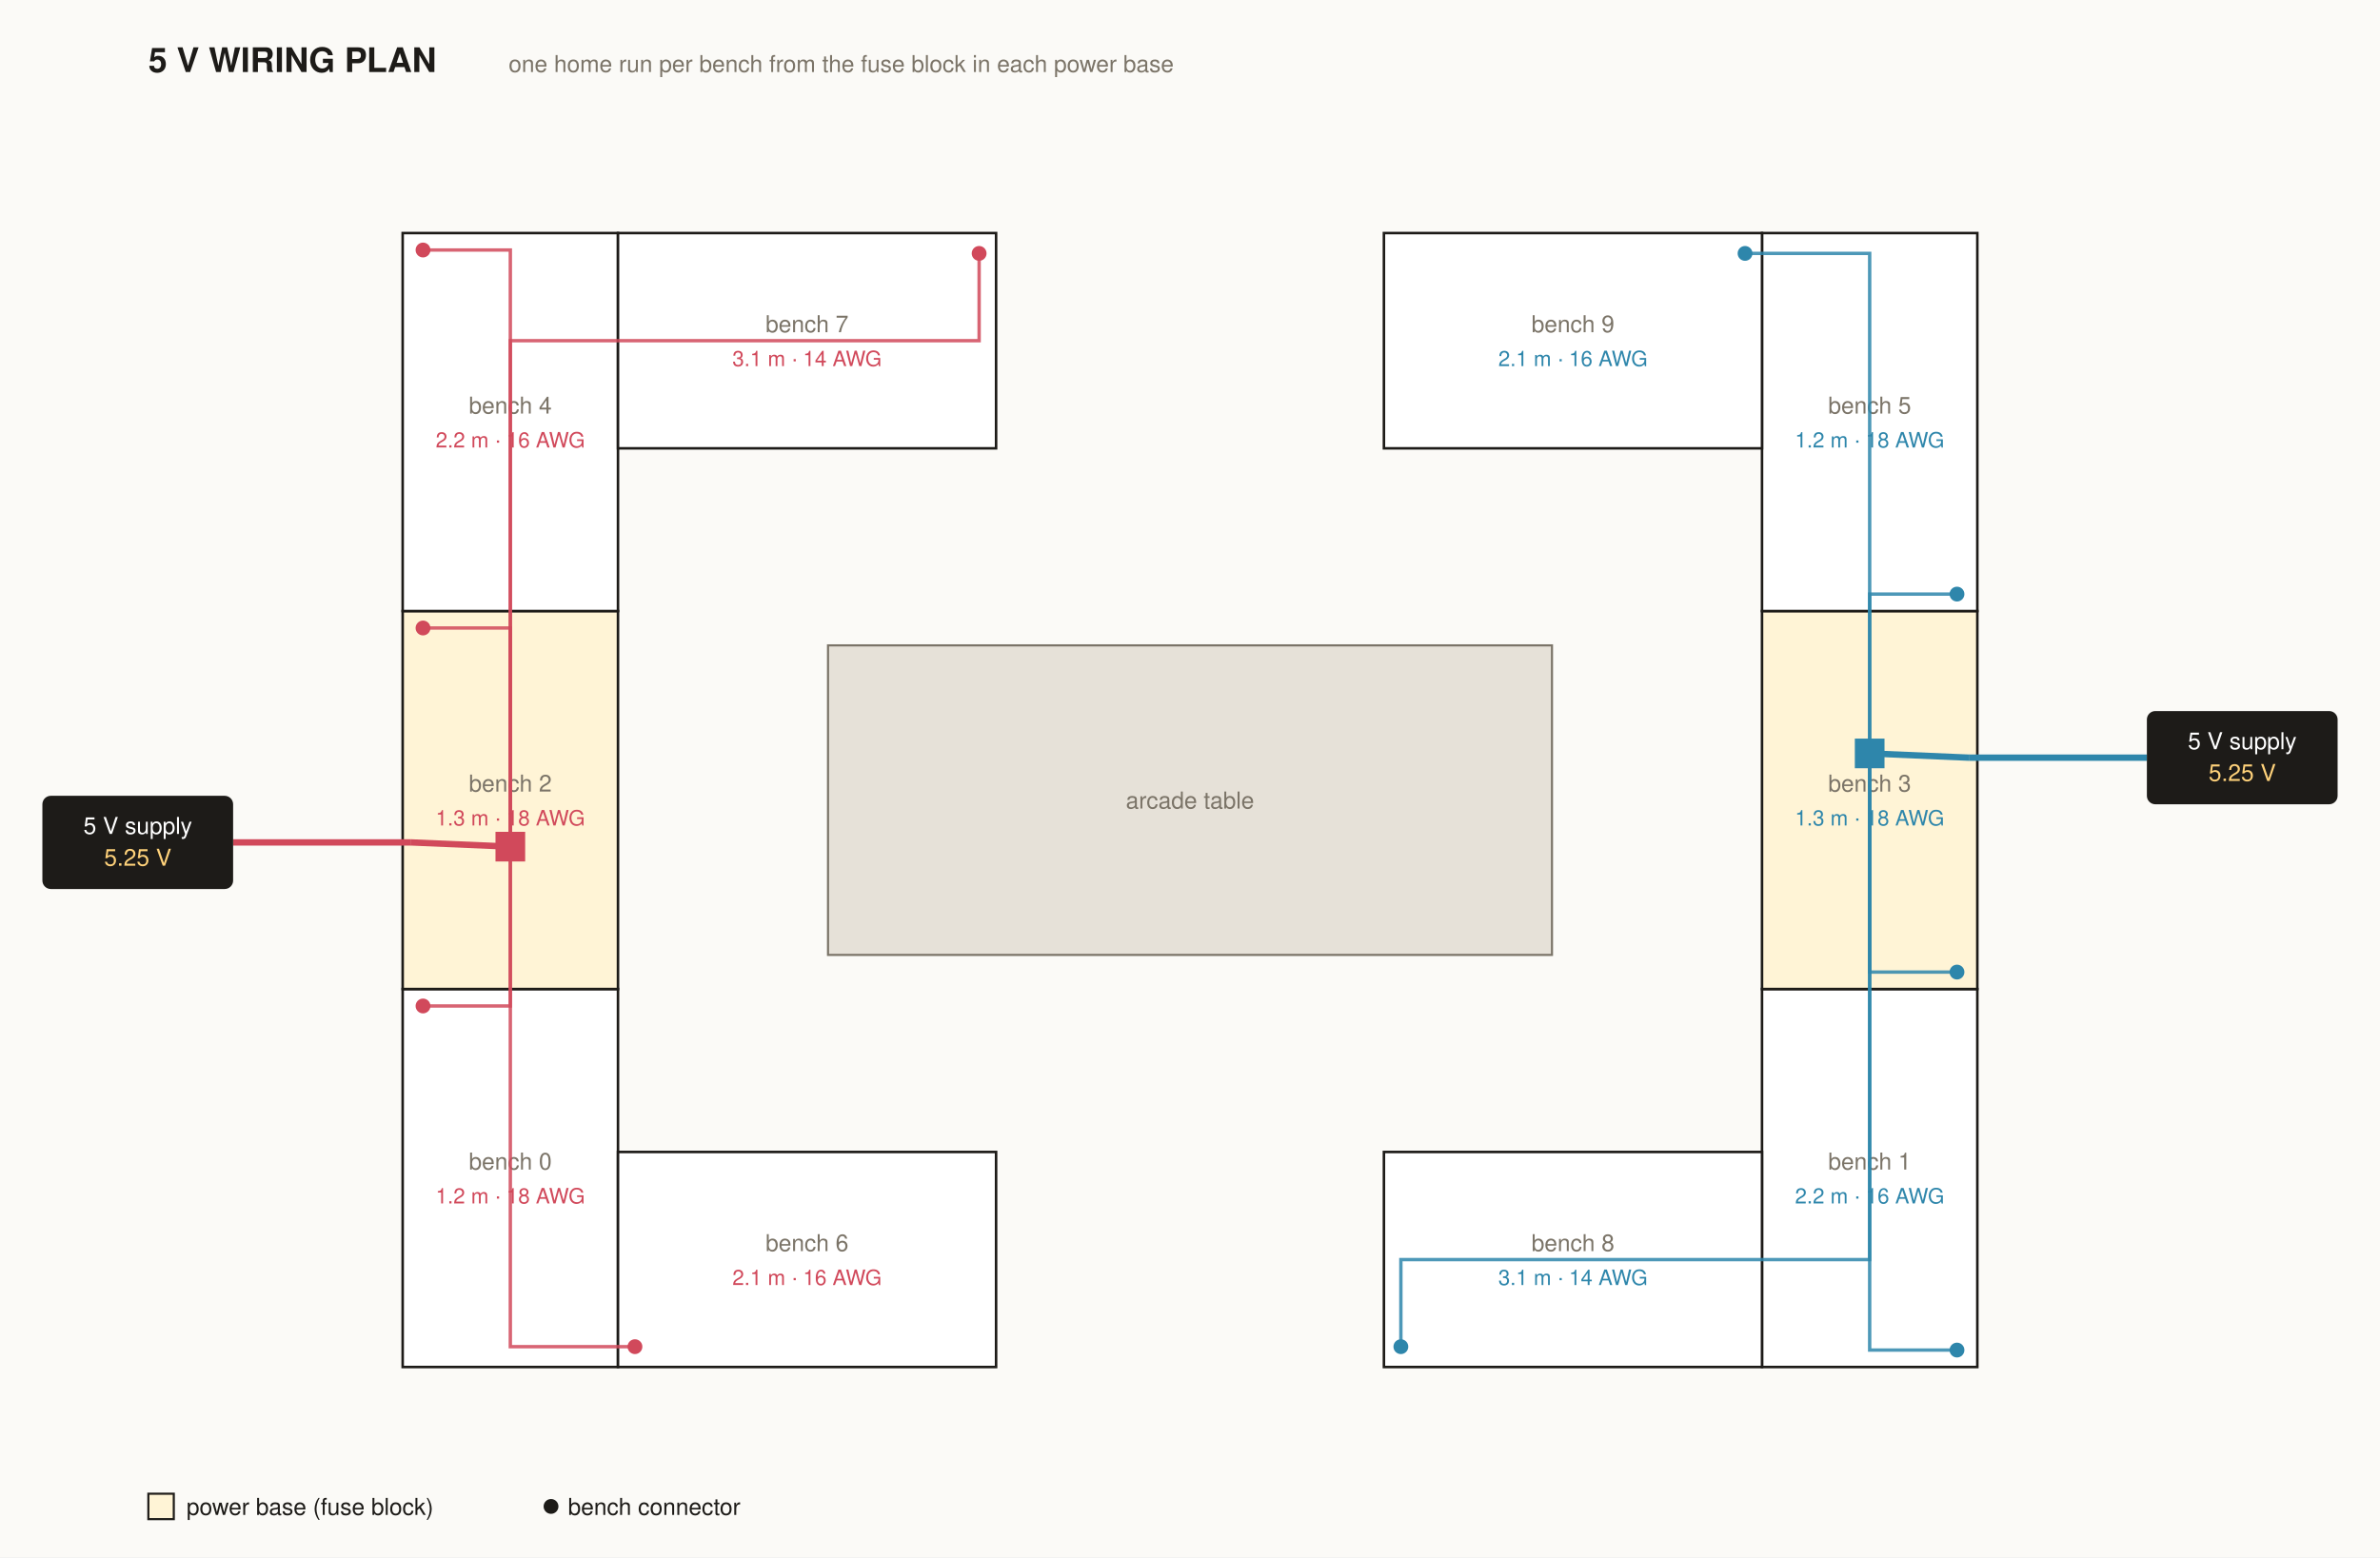
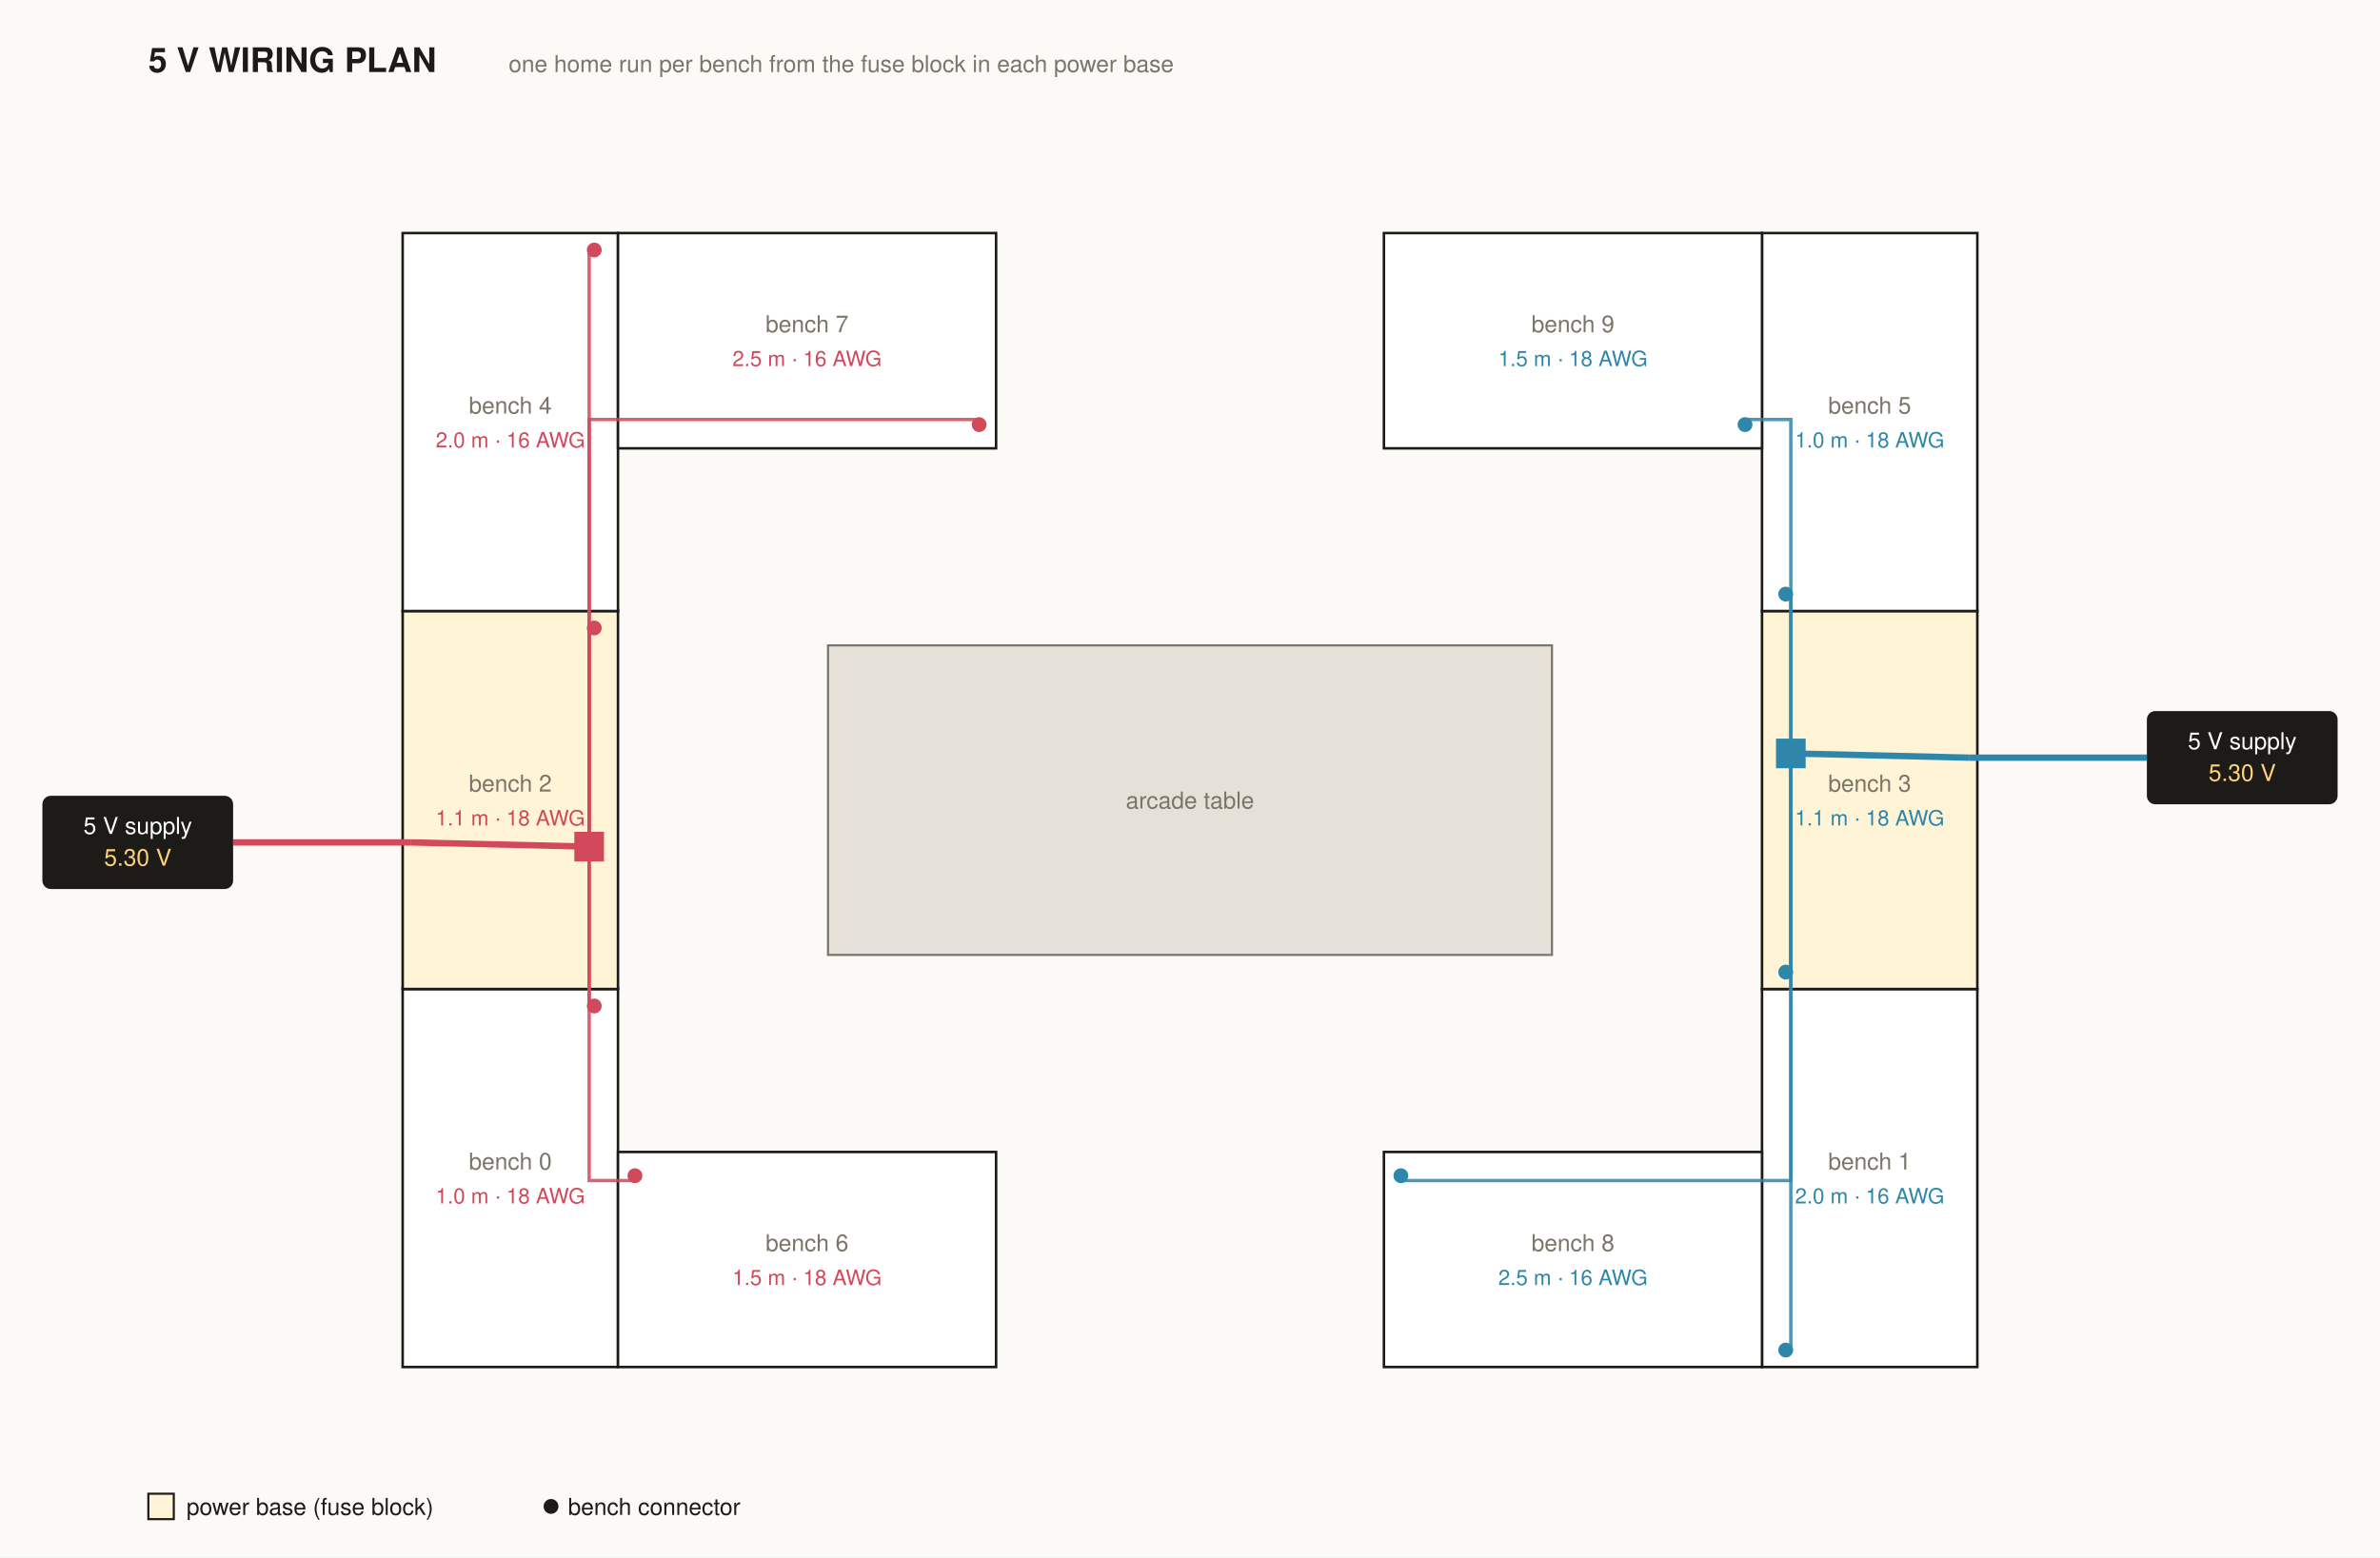
<svg xmlns="http://www.w3.org/2000/svg" viewBox="0 0 1123 735" width="1123" height="735" font-family="Helvetica, Arial, sans-serif" font-size="11">
  <rect width="1123" height="735" fill="#fbfaf7" />
  <text x="70" y="34" font-size="16" font-weight="bold" fill="#1d1b18">5 V WIRING PLAN</text>
  <text x="240" y="34" fill="#7b7468">one home run per bench from the fuse block in each power base</text>
  <rect x="390.7" y="304.6" width="341.6" height="146.1" fill="#e6e1d8" stroke="#7b7468" />
  <text x="561.5" y="381.6" text-anchor="middle" fill="#7b7468">arcade table</text>
  <polygon points="190.0,466.8 190.0,645.2 291.6,645.2 291.6,466.8" fill="#ffffff" stroke="#1d1b18" stroke-width="1.2" />
  <text x="240.8" y="552.0" text-anchor="middle" fill="#7b7468">bench 0</text>
  <polygon points="933.0,645.2 933.0,466.8 831.4,466.8 831.4,645.2" fill="#ffffff" stroke="#1d1b18" stroke-width="1.2" />
  <text x="882.2" y="552.0" text-anchor="middle" fill="#7b7468">bench 1</text>
  <polygon points="190.0,288.4 190.0,466.8 291.6,466.8 291.6,288.4" fill="#fff4d6" stroke="#1d1b18" stroke-width="1.2" />
  <text x="240.8" y="373.6" text-anchor="middle" fill="#7b7468">bench 2</text>
  <polygon points="933.0,466.8 933.0,288.4 831.4,288.4 831.4,466.8" fill="#fff4d6" stroke="#1d1b18" stroke-width="1.2" />
  <text x="882.2" y="373.6" text-anchor="middle" fill="#7b7468">bench 3</text>
  <polygon points="190.0,110.0 190.0,288.4 291.6,288.4 291.6,110.0" fill="#ffffff" stroke="#1d1b18" stroke-width="1.2" />
  <text x="240.8" y="195.2" text-anchor="middle" fill="#7b7468">bench 4</text>
  <polygon points="933.0,288.4 933.0,110.0 831.4,110.0 831.4,288.4" fill="#ffffff" stroke="#1d1b18" stroke-width="1.2" />
  <text x="882.2" y="195.2" text-anchor="middle" fill="#7b7468">bench 5</text>
  <polygon points="291.6,645.2 470.0,645.2 470.0,543.7 291.6,543.7" fill="#ffffff" stroke="#1d1b18" stroke-width="1.2" />
  <text x="380.8" y="590.5" text-anchor="middle" fill="#7b7468">bench 6</text>
  <polygon points="470.0,110.0 291.6,110.0 291.6,211.6 470.0,211.6" fill="#ffffff" stroke="#1d1b18" stroke-width="1.2" />
  <text x="380.8" y="156.8" text-anchor="middle" fill="#7b7468">bench 7</text>
  <polygon points="653.0,645.2 831.4,645.2 831.4,543.7 653.0,543.7" fill="#ffffff" stroke="#1d1b18" stroke-width="1.2" />
  <text x="742.2" y="590.5" text-anchor="middle" fill="#7b7468">bench 8</text>
  <polygon points="831.4,110.0 653.0,110.0 653.0,211.6 831.4,211.6" fill="#ffffff" stroke="#1d1b18" stroke-width="1.2" />
  <text x="742.2" y="156.8" text-anchor="middle" fill="#7b7468">bench 9</text>
-   <polyline points="240.8,399.6 240.8,399.6 240.8,474.8 199.6,474.8" fill="none" stroke="#d1495b" stroke-width="1.6" opacity="0.85" />
-   <circle cx="199.6" cy="474.8" r="3.5" fill="#d1495b" />
-   <text x="240.8" y="568.0" font-size="10" text-anchor="middle" fill="#d1495b">1.2 m · 18 AWG</text>
-   <polyline points="240.8,399.6 240.8,399.6 240.8,296.4 199.6,296.4" fill="none" stroke="#d1495b" stroke-width="1.6" opacity="0.85" />
-   <circle cx="199.6" cy="296.4" r="3.5" fill="#d1495b" />
-   <text x="240.8" y="389.6" font-size="10" text-anchor="middle" fill="#d1495b">1.3 m · 18 AWG</text>
-   <polyline points="240.8,399.6 240.8,399.6 240.8,118.0 199.6,118.0" fill="none" stroke="#d1495b" stroke-width="1.6" opacity="0.85" />
-   <circle cx="199.6" cy="118.0" r="3.5" fill="#d1495b" />
-   <text x="240.8" y="211.2" font-size="10" text-anchor="middle" fill="#d1495b">2.2 m · 16 AWG</text>
-   <polyline points="240.8,399.6 240.8,399.6 240.8,635.6 299.6,635.6" fill="none" stroke="#d1495b" stroke-width="1.6" opacity="0.85" />
-   <circle cx="299.6" cy="635.6" r="3.5" fill="#d1495b" />
-   <text x="380.8" y="606.5" font-size="10" text-anchor="middle" fill="#d1495b">2.1 m · 16 AWG</text>
-   <polyline points="240.8,399.6 240.8,399.6 240.8,160.8 462.0,160.8 462.0,119.6" fill="none" stroke="#d1495b" stroke-width="1.6" opacity="0.85" />
-   <circle cx="462.0" cy="119.6" r="3.5" fill="#d1495b" />
-   <text x="380.8" y="172.8" font-size="10" text-anchor="middle" fill="#d1495b">3.1 m · 14 AWG</text>
-   <rect x="233.8" y="392.6" width="14" height="14" fill="#d1495b" />
+   <polyline points="278.0,399.6 278.0,399.6 278.0,474.8 280.4,474.8" fill="none" stroke="#d1495b" stroke-width="1.6" opacity="0.85" />
+   <circle cx="280.4" cy="474.8" r="3.5" fill="#d1495b" />
+   <text x="240.8" y="568.0" font-size="10" text-anchor="middle" fill="#d1495b">1.0 m · 18 AWG</text>
+   <polyline points="278.0,399.6 278.0,399.6 278.0,296.4 280.4,296.4" fill="none" stroke="#d1495b" stroke-width="1.6" opacity="0.85" />
+   <circle cx="280.4" cy="296.4" r="3.5" fill="#d1495b" />
+   <text x="240.8" y="389.6" font-size="10" text-anchor="middle" fill="#d1495b">1.1 m · 18 AWG</text>
+   <polyline points="278.0,399.6 278.0,399.6 278.0,118.0 280.4,118.0" fill="none" stroke="#d1495b" stroke-width="1.6" opacity="0.85" />
+   <circle cx="280.4" cy="118.0" r="3.5" fill="#d1495b" />
+   <text x="240.8" y="211.2" font-size="10" text-anchor="middle" fill="#d1495b">2.0 m · 16 AWG</text>
+   <polyline points="278.0,399.6 278.0,399.6 278.0,557.2 299.6,557.2 299.6,554.9" fill="none" stroke="#d1495b" stroke-width="1.6" opacity="0.85" />
+   <circle cx="299.6" cy="554.9" r="3.5" fill="#d1495b" />
+   <text x="380.8" y="606.5" font-size="10" text-anchor="middle" fill="#d1495b">1.5 m · 18 AWG</text>
+   <polyline points="278.0,399.6 278.0,399.6 278.0,198.0 462.0,198.0 462.0,200.4" fill="none" stroke="#d1495b" stroke-width="1.6" opacity="0.85" />
+   <circle cx="462.0" cy="200.4" r="3.5" fill="#d1495b" />
+   <text x="380.8" y="172.8" font-size="10" text-anchor="middle" fill="#d1495b">2.5 m · 16 AWG</text>
+   <rect x="271.0" y="392.6" width="14" height="14" fill="#d1495b" />
  <line x1="194.0" y1="397.6" x2="110.0" y2="397.6" stroke="#d1495b" stroke-width="3" />
-   <line x1="194.0" y1="397.6" x2="240.8" y2="399.6" stroke="#d1495b" stroke-width="3" />
+   <line x1="194.0" y1="397.6" x2="278.0" y2="399.6" stroke="#d1495b" stroke-width="3" />
  <rect x="20.0" y="375.6" width="90" height="44" rx="4" fill="#1d1b18" />
  <text x="65.0" y="393.6" text-anchor="middle" fill="#fff">5 V supply</text>
-   <text x="65.0" y="408.6" text-anchor="middle" fill="#ffd27a">5.25 V</text>
-   <polyline points="882.2,355.6 882.2,355.6 882.2,637.2 923.4,637.2" fill="none" stroke="#2e86ab" stroke-width="1.6" opacity="0.85" />
-   <circle cx="923.4" cy="637.2" r="3.5" fill="#2e86ab" />
-   <text x="882.2" y="568.0" font-size="10" text-anchor="middle" fill="#2e86ab">2.2 m · 16 AWG</text>
-   <polyline points="882.2,355.6 882.2,355.6 882.2,458.8 923.4,458.8" fill="none" stroke="#2e86ab" stroke-width="1.6" opacity="0.85" />
-   <circle cx="923.4" cy="458.8" r="3.5" fill="#2e86ab" />
-   <text x="882.2" y="389.6" font-size="10" text-anchor="middle" fill="#2e86ab">1.3 m · 18 AWG</text>
-   <polyline points="882.2,355.6 882.2,355.6 882.2,280.4 923.4,280.4" fill="none" stroke="#2e86ab" stroke-width="1.6" opacity="0.85" />
-   <circle cx="923.4" cy="280.4" r="3.5" fill="#2e86ab" />
-   <text x="882.2" y="211.2" font-size="10" text-anchor="middle" fill="#2e86ab">1.2 m · 18 AWG</text>
-   <polyline points="882.2,355.6 882.2,355.6 882.2,594.5 661.0,594.5 661.0,635.6" fill="none" stroke="#2e86ab" stroke-width="1.6" opacity="0.85" />
-   <circle cx="661.0" cy="635.6" r="3.5" fill="#2e86ab" />
-   <text x="742.2" y="606.5" font-size="10" text-anchor="middle" fill="#2e86ab">3.1 m · 14 AWG</text>
-   <polyline points="882.2,355.6 882.2,355.6 882.2,119.6 823.4,119.6" fill="none" stroke="#2e86ab" stroke-width="1.6" opacity="0.85" />
-   <circle cx="823.4" cy="119.6" r="3.5" fill="#2e86ab" />
-   <text x="742.2" y="172.8" font-size="10" text-anchor="middle" fill="#2e86ab">2.1 m · 16 AWG</text>
-   <rect x="875.2" y="348.6" width="14" height="14" fill="#2e86ab" />
+   <text x="65.0" y="408.6" text-anchor="middle" fill="#ffd27a">5.30 V</text>
+   <polyline points="845.0,355.6 845.0,355.6 845.0,637.2 842.6,637.2" fill="none" stroke="#2e86ab" stroke-width="1.6" opacity="0.85" />
+   <circle cx="842.6" cy="637.2" r="3.5" fill="#2e86ab" />
+   <text x="882.2" y="568.0" font-size="10" text-anchor="middle" fill="#2e86ab">2.0 m · 16 AWG</text>
+   <polyline points="845.0,355.6 845.0,355.6 845.0,458.8 842.6,458.8" fill="none" stroke="#2e86ab" stroke-width="1.6" opacity="0.85" />
+   <circle cx="842.6" cy="458.8" r="3.5" fill="#2e86ab" />
+   <text x="882.2" y="389.6" font-size="10" text-anchor="middle" fill="#2e86ab">1.1 m · 18 AWG</text>
+   <polyline points="845.0,355.6 845.0,355.6 845.0,280.4 842.6,280.4" fill="none" stroke="#2e86ab" stroke-width="1.6" opacity="0.85" />
+   <circle cx="842.6" cy="280.4" r="3.5" fill="#2e86ab" />
+   <text x="882.2" y="211.2" font-size="10" text-anchor="middle" fill="#2e86ab">1.0 m · 18 AWG</text>
+   <polyline points="845.0,355.6 845.0,355.6 845.0,557.2 661.0,557.2 661.0,554.9" fill="none" stroke="#2e86ab" stroke-width="1.6" opacity="0.85" />
+   <circle cx="661.0" cy="554.9" r="3.5" fill="#2e86ab" />
+   <text x="742.2" y="606.5" font-size="10" text-anchor="middle" fill="#2e86ab">2.5 m · 16 AWG</text>
+   <polyline points="845.0,355.6 845.0,355.6 845.0,198.0 823.4,198.0 823.4,200.4" fill="none" stroke="#2e86ab" stroke-width="1.6" opacity="0.85" />
+   <circle cx="823.4" cy="200.4" r="3.5" fill="#2e86ab" />
+   <text x="742.2" y="172.8" font-size="10" text-anchor="middle" fill="#2e86ab">1.5 m · 18 AWG</text>
+   <rect x="838.0" y="348.6" width="14" height="14" fill="#2e86ab" />
  <line x1="929.0" y1="357.6" x2="1013.0" y2="357.6" stroke="#2e86ab" stroke-width="3" />
-   <line x1="929.0" y1="357.6" x2="882.2" y2="355.6" stroke="#2e86ab" stroke-width="3" />
+   <line x1="929.0" y1="357.6" x2="845.0" y2="355.6" stroke="#2e86ab" stroke-width="3" />
  <rect x="1013.0" y="335.6" width="90" height="44" rx="4" fill="#1d1b18" />
  <text x="1058.0" y="353.6" text-anchor="middle" fill="#fff">5 V supply</text>
-   <text x="1058.0" y="368.6" text-anchor="middle" fill="#ffd27a">5.25 V</text>
+   <text x="1058.0" y="368.6" text-anchor="middle" fill="#ffd27a">5.30 V</text>
  <rect x="70" y="705" width="12" height="12" fill="#fff4d6" stroke="#1d1b18" />
  <text x="88" y="715" fill="#1d1b18">power base (fuse block)</text>
  <circle cx="260" cy="711" r="3.5" fill="#1d1b18" />
  <text x="268" y="715" fill="#1d1b18">bench connector</text>
</svg>
